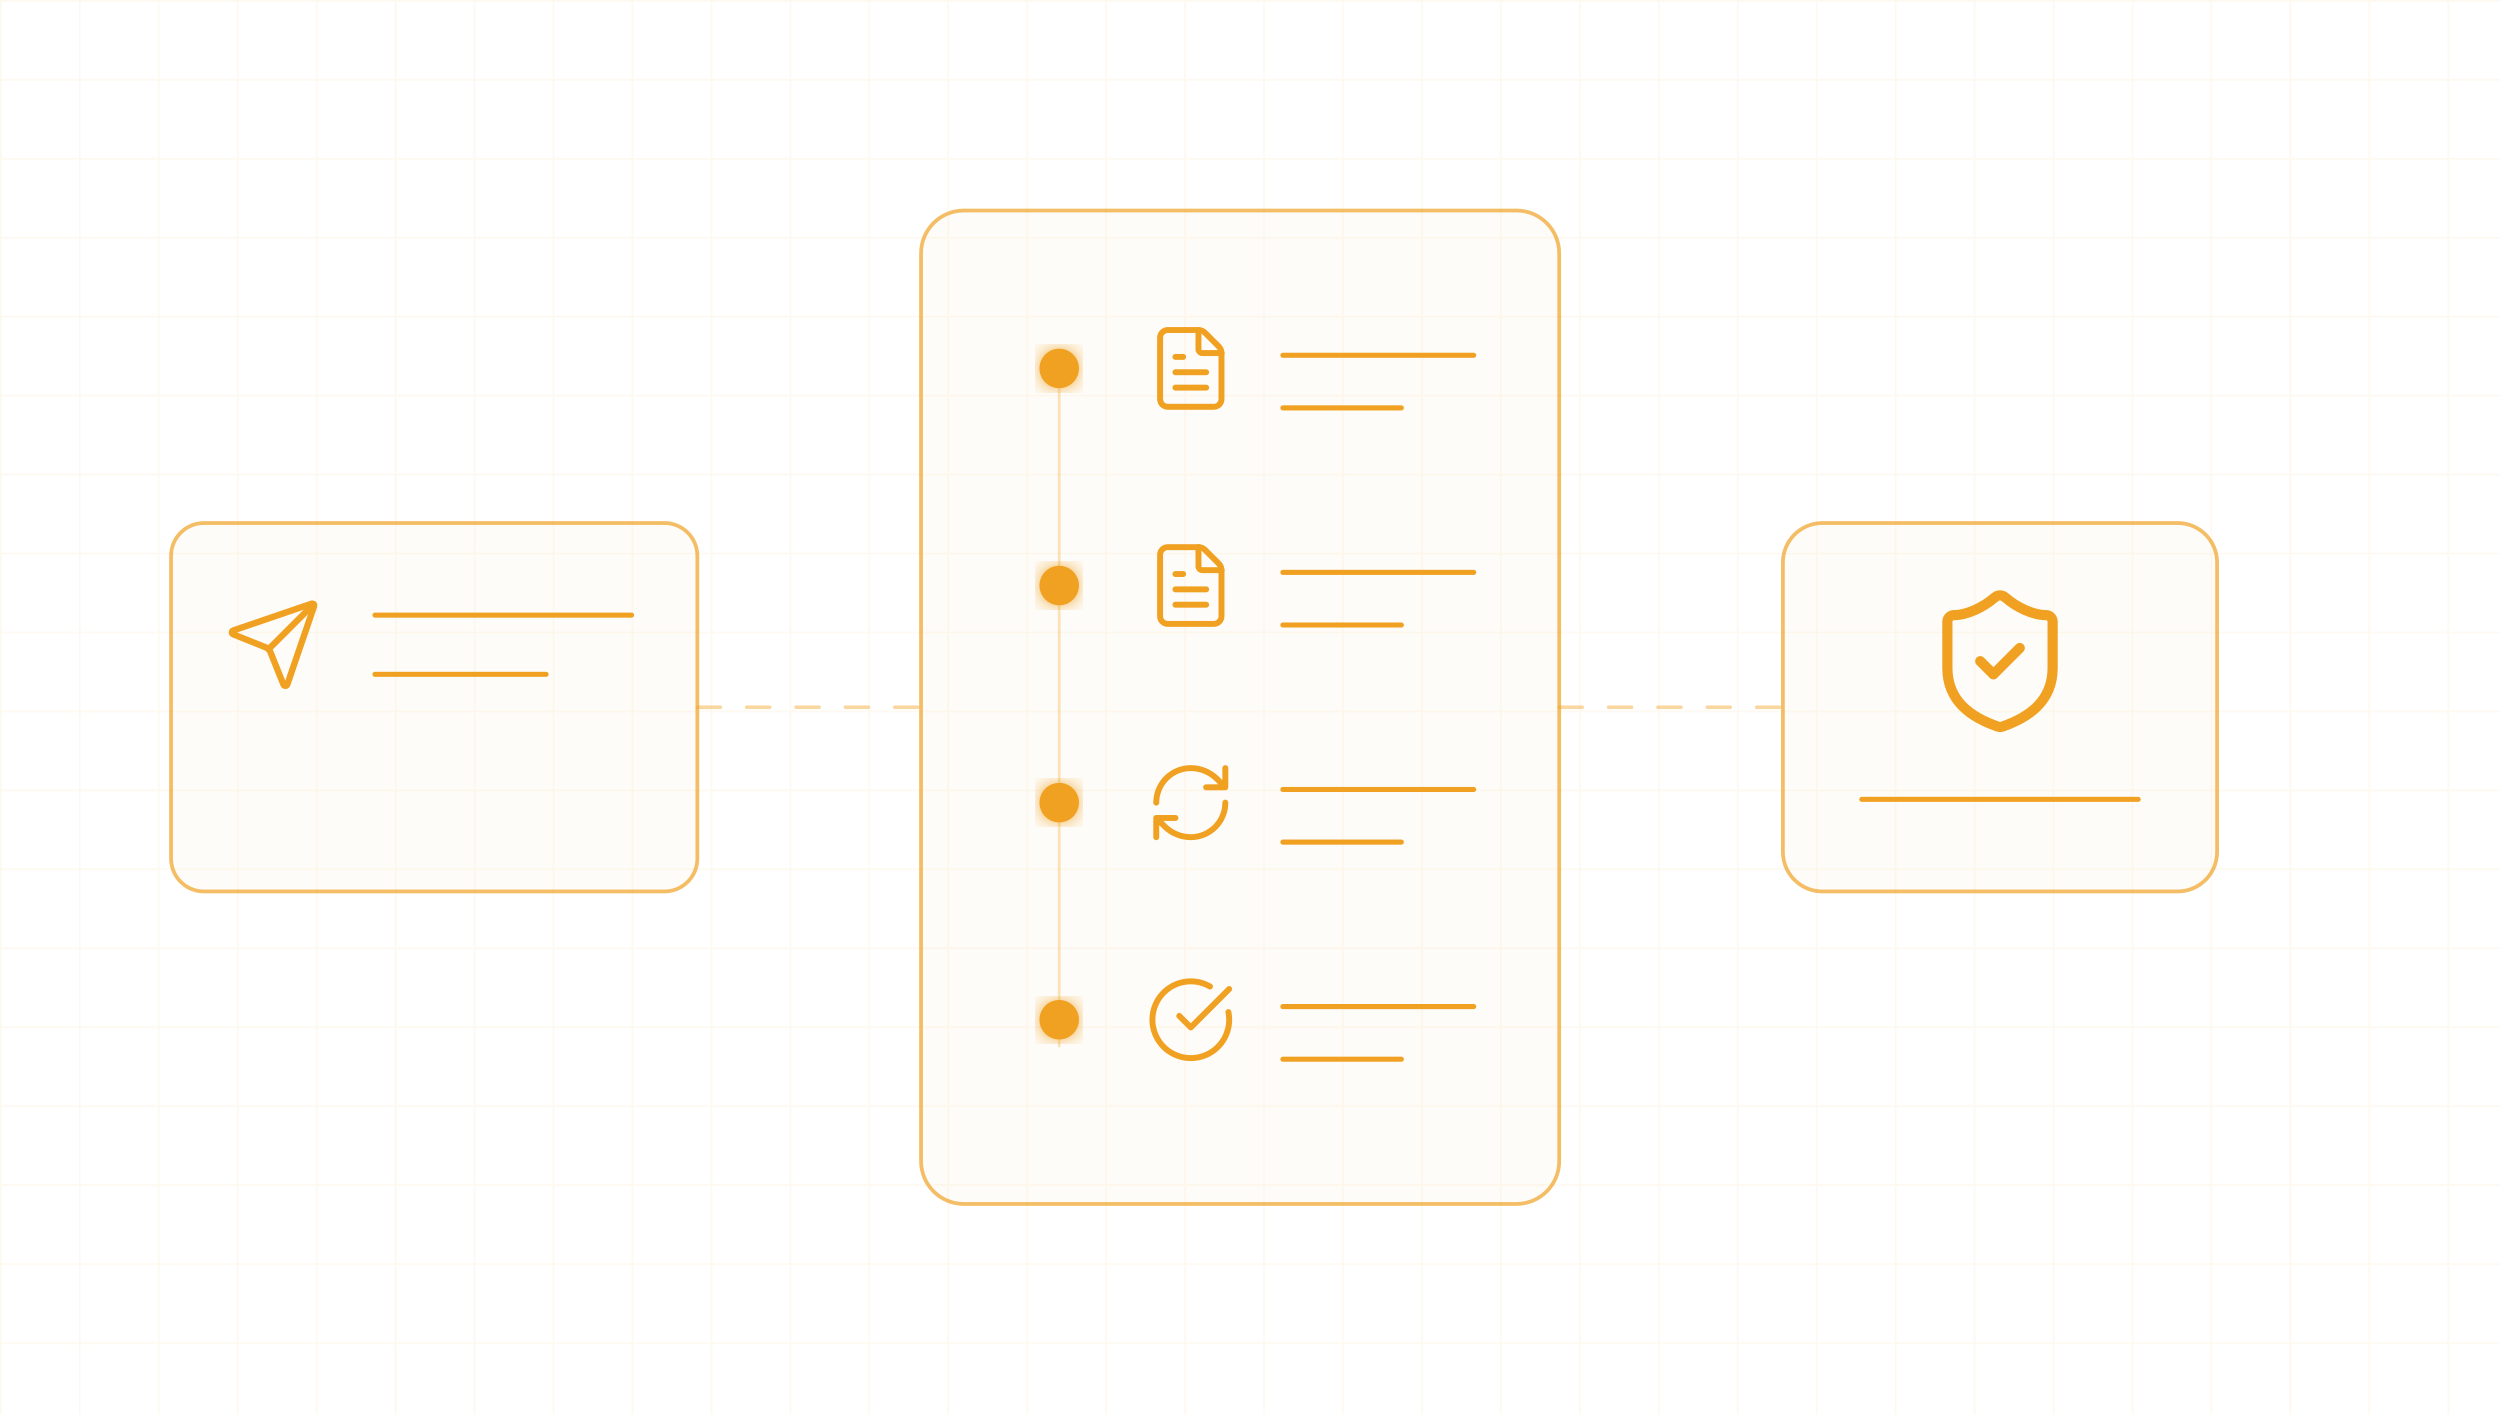
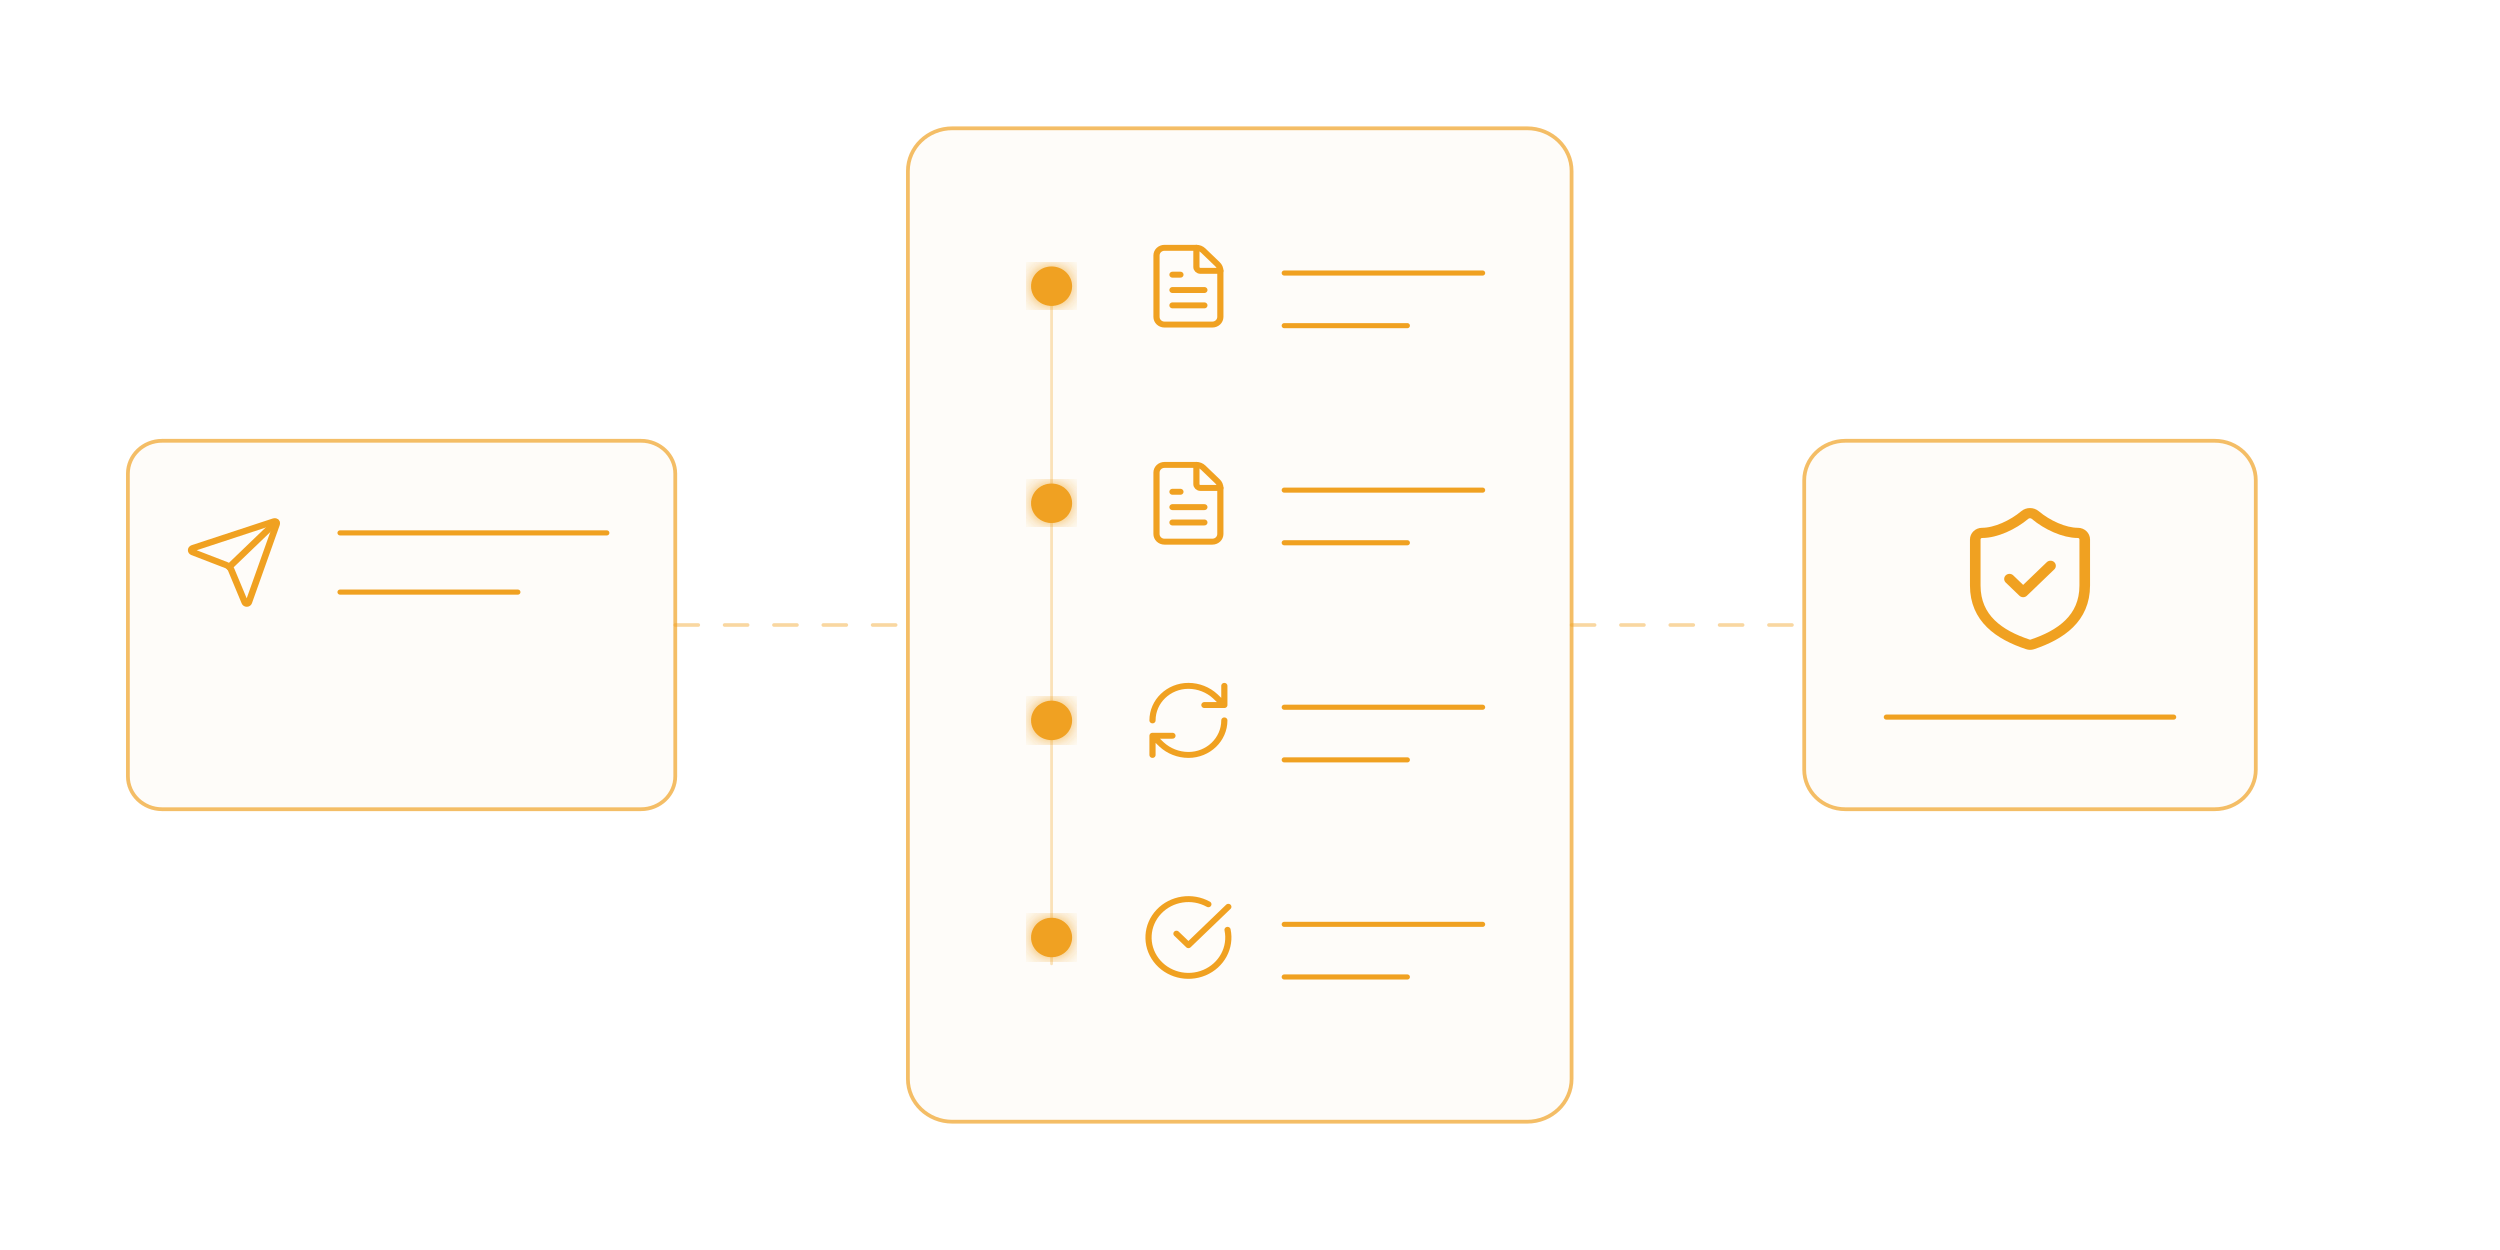
- <svg xmlns="http://www.w3.org/2000/svg" width="760" height="430" viewBox="0 0 760 430" role="img" aria-labelledby="title description">
+ <svg xmlns="http://www.w3.org/2000/svg" width="760" height="380" viewBox="0 0 760 380" role="img" aria-labelledby="title description">
  <style>
  :host{display:block;color:#f0a121}
-   svg{display:block;width:100%;height:auto;aspect-ratio:16/9;background:transparent;overflow:hidden}
-   .sk-grid{fill:none;stroke:#f0a121;stroke-width:1;stroke-opacity:.07}
+   svg{display:block;width:100%;height:auto;aspect-ratio:2/1;background:transparent;overflow:hidden}
  .sk-line,.sk-icon,.sk-flow,.sk-hair,.sk-ghost{fill:none;stroke:#f0a121;stroke-linecap:round;stroke-linejoin:round;vector-effect:non-scaling-stroke}
  .sk-line,.sk-icon{stroke-width:1.55}
  .sk-hair{stroke-width:.85;stroke-opacity:.3}
  .sk-ghost{stroke-width:1;stroke-opacity:.28;stroke-dasharray:5 7}
  .sk-flow{stroke-width:1.1;stroke-opacity:.42;stroke-dasharray:7 8;animation:flow 2.2s linear infinite}
+   .sk-arrow{fill:none;stroke:#f0a121;stroke-width:1.15;stroke-opacity:.7;marker-end:url(#sk-arrow);vector-effect:non-scaling-stroke}
  .sk-plane,.sk-row-bg,.sk-icon-box{fill:rgba(240,161,33,.024);stroke:#f0a121;stroke-width:1.15;stroke-opacity:.68;vector-effect:non-scaling-stroke}
  .sk-row-bg{fill:rgba(240,161,33,.018);stroke-opacity:.24}
  .sk-icon-box{stroke-opacity:.34}
  .sk-hot{fill:#f0a121;filter:url(#soft-glow)}
  .sk-label{fill:#f0a121;font:500 16px 'DM Mono',ui-monospace,monospace;letter-spacing:.08em}
  .sk-small-label{fill:#f0a121;fill-opacity:.58;font:500 10px 'DM Mono',ui-monospace,monospace;letter-spacing:.13em}
+   .sk-node-label{fill:#f0a121;fill-opacity:.74;font:500 11px 'DM Mono',ui-monospace,monospace;text-anchor:middle;letter-spacing:.04em}
+   .sk-flow-label{fill:#f0a121;fill-opacity:.9;font:500 17px 'DM Mono',ui-monospace,monospace;text-anchor:middle;letter-spacing:.01em}
+   .sk-flow-caption{fill:#f0a121;fill-opacity:.62;font:500 13px 'DM Mono',ui-monospace,monospace;text-anchor:middle;letter-spacing:.07em}
  .is-muted{opacity:.45}
  .sk-corner{fill:none;stroke:#f0a121;stroke-width:1;stroke-opacity:.35}
  .sk-node-ring,.sk-timeline-dot{fill:rgba(240,161,33,.018);stroke:#f0a121;stroke-width:1.4;vector-effect:non-scaling-stroke}
  .sk-timeline-dot{fill:#f0a121;stroke-width:0;filter:url(#soft-glow)}
  @keyframes flow{to{stroke-dashoffset:-30}}
  @media(prefers-reduced-motion:reduce){*{animation:none!important}}
</style>
-   <defs>
-     <pattern id="async-grid" width="24" height="24" patternUnits="userSpaceOnUse">
-       <path d="M24 0H0V24" class="sk-grid" />
-     </pattern>
-     <filter id="soft-glow">
-       <feGaussianBlur stdDeviation="3" result="blur" />
-       <feMerge>
-         <feMergeNode in="blur" />
-         <feMergeNode in="SourceGraphic" />
-       </feMerge>
-     </filter>
-   </defs>
-   <rect width="760" height="430" fill="url(#async-grid)" />
-   <g class="sk-stage " transform="translate(52 159)">
-     <rect class="sk-plane" x="0" y="0" width="160" height="112" rx="10" />
-     <g class="sk-icon" transform="translate(16 22) scale(1.25)">
-       <path d="M14.536 21.686a.5.5 0 0 0 .937-.024l6.5-19a.496.496 0 0 0-.635-.635l-19 6.5a.5.5 0 0 0-.024.937l7.93 3.18a2 2 0 0 1 1.112 1.11z" />
-       <path d="m21.854 2.147-10.94 10.939" />
+   <g transform="translate(-15.2 -25) scale(1.04 1)">
+     <defs>
+       <filter id="soft-glow">
+         <feGaussianBlur stdDeviation="3" result="blur" />
+         <feMerge>
+           <feMergeNode in="blur" />
+           <feMergeNode in="SourceGraphic" />
+         </feMerge>
+       </filter>
+       <marker id="sk-arrow" markerWidth="8" markerHeight="8" refX="7" refY="4" orient="auto">
+         <path d="M0 0 8 4 0 8z" fill="#f0a121" fill-opacity=".72" />
+       </marker>
+     </defs>
+     <g class="sk-stage " transform="translate(52 159)">
+       <rect class="sk-plane" x="0" y="0" width="160" height="112" rx="10" />
+       <g class="sk-icon" transform="translate(16 22) scale(1.25)">
+         <path d="M14.536 21.686a.5.5 0 0 0 .937-.024l6.5-19a.496.496 0 0 0-.635-.635l-19 6.5a.5.5 0 0 0-.024.937l7.93 3.18a2 2 0 0 1 1.112 1.11z" />
+         <path d="m21.854 2.147-10.94 10.939" />
+       </g>
+       <path class="sk-line" d="M62 28h78M62 46h52" />
    </g>
-     <path class="sk-line" d="M62 28h78M62 46h52" />
+     <path class="sk-flow" d="M212 215h68M474 215h68" />
+     <g transform="translate(280 64)">
+       <rect class="sk-plane" x="0" y="0" width="194" height="302" rx="13" />
+       <path class="sk-hair" d="M42 48v206" />
+       <g class="" transform="translate(0 48)">
+         <circle class="sk-timeline-dot" cx="42" r="6" />
+         <g class="sk-icon" transform="translate(68 -14) scale(1.166667)">
+           <path d="M6 22a2 2 0 0 1-2-2V4a2 2 0 0 1 2-2h8a2.4 2.4 0 0 1 1.704.706l3.588 3.588A2.4 2.4 0 0 1 20 8v12a2 2 0 0 1-2 2z" />
+           <path d="M14 2v5a1 1 0 0 0 1 1h5M10 9H8M16 13H8M16 17H8" />
+         </g>
+         <path class="sk-line" d="M110-4h58M110 12h36" />
+       </g>
+       <g class="" transform="translate(0 114)">
+         <circle class="sk-timeline-dot" cx="42" r="6" />
+         <g class="sk-icon" transform="translate(68 -14) scale(1.166667)">
+           <path d="M6 22a2 2 0 0 1-2-2V4a2 2 0 0 1 2-2h8a2.4 2.4 0 0 1 1.704.706l3.588 3.588A2.4 2.4 0 0 1 20 8v12a2 2 0 0 1-2 2z" />
+           <path d="M14 2v5a1 1 0 0 0 1 1h5M10 9H8M16 13H8M16 17H8" />
+         </g>
+         <path class="sk-line" d="M110-4h58M110 12h36" />
+       </g>
+       <g class="catalog-focus" transform="translate(0 180)">
+         <circle class="sk-timeline-dot" cx="42" r="6" />
+         <g class="sk-icon" transform="translate(68 -14) scale(1.166667)">
+           <path d="M3 12a9 9 0 0 1 9-9 9.75 9.75 0 0 1 6.74 2.74L21 8M21 3v5h-5M21 12a9 9 0 0 1-9 9 9.75 9.75 0 0 1-6.74-2.74L3 16M8 16H3v5" />
+         </g>
+         <path class="sk-line" d="M110-4h58M110 12h36" />
+       </g>
+       <g class="" transform="translate(0 246)">
+         <circle class="sk-timeline-dot" cx="42" r="6" />
+         <g class="sk-icon" transform="translate(68 -14) scale(1.166667)">
+           <path d="M21.801 10A10 10 0 1 1 17 3.335" />
+           <path d="m9 11 3 3L22 4" />
+         </g>
+         <path class="sk-line" d="M110-4h58M110 12h36" />
+       </g>
+     </g>
+     <g class="sk-result" transform="translate(542 159)">
+       <rect class="sk-plane" x="0" y="0" width="132" height="112" rx="12" />
+       <g class="sk-icon" transform="translate(42 18) scale(2)">
+         <path d="M20 13c0 5-3.5 7.5-7.66 8.95a1 1 0 0 1-.67-.01C7.5 20.5 4 18 4 13V6a1 1 0 0 1 1-1c2 0 4.5-1.2 6.24-2.72a1.17 1.17 0 0 1 1.52 0C14.51 3.81 17 5 19 5a1 1 0 0 1 1 1z" />
+         <path d="m9 12 2 2 4-4" />
+       </g>
+       <path class="sk-line" d="M24 84h84" />
+     </g>
+     <style>.catalog-scan{fill:#f0a121;opacity:.05;animation:catalog-scan 5.8s ease-in-out infinite}.catalog-focus{animation:catalog-focus 5.8s ease-in-out infinite}.catalog-arrive{opacity:.25;animation:catalog-arrive 5.8s ease-in-out infinite}@keyframes catalog-scan{0%,24%,76%,100%{transform:translateY(0);opacity:.04}42%{opacity:.28}66%{transform:translateY(126px);opacity:.14}}@keyframes catalog-focus{0%,25%,100%{opacity:.28}42%,78%{opacity:1}}@keyframes catalog-arrive{0%,60%,100%{opacity:.25}76%,90%{opacity:1}}</style>
  </g>
-   <path class="sk-flow" d="M212 215h68M474 215h68" />
-   <g transform="translate(280 64)">
-     <rect class="sk-plane" x="0" y="0" width="194" height="302" rx="13" />
-     <path class="sk-hair" d="M42 48v206" />
-     <g class="" transform="translate(0 48)">
-       <circle class="sk-timeline-dot" cx="42" r="6" />
-       <g class="sk-icon" transform="translate(68 -14) scale(1.166667)">
-         <path d="M6 22a2 2 0 0 1-2-2V4a2 2 0 0 1 2-2h8a2.4 2.4 0 0 1 1.704.706l3.588 3.588A2.4 2.4 0 0 1 20 8v12a2 2 0 0 1-2 2z" />
-         <path d="M14 2v5a1 1 0 0 0 1 1h5M10 9H8M16 13H8M16 17H8" />
-       </g>
-       <path class="sk-line" d="M110-4h58M110 12h36" />
-     </g>
-     <g class="" transform="translate(0 114)">
-       <circle class="sk-timeline-dot" cx="42" r="6" />
-       <g class="sk-icon" transform="translate(68 -14) scale(1.166667)">
-         <path d="M6 22a2 2 0 0 1-2-2V4a2 2 0 0 1 2-2h8a2.4 2.4 0 0 1 1.704.706l3.588 3.588A2.4 2.4 0 0 1 20 8v12a2 2 0 0 1-2 2z" />
-         <path d="M14 2v5a1 1 0 0 0 1 1h5M10 9H8M16 13H8M16 17H8" />
-       </g>
-       <path class="sk-line" d="M110-4h58M110 12h36" />
-     </g>
-     <g class="catalog-focus" transform="translate(0 180)">
-       <circle class="sk-timeline-dot" cx="42" r="6" />
-       <g class="sk-icon" transform="translate(68 -14) scale(1.166667)">
-         <path d="M3 12a9 9 0 0 1 9-9 9.75 9.75 0 0 1 6.74 2.74L21 8M21 3v5h-5M21 12a9 9 0 0 1-9 9 9.75 9.75 0 0 1-6.74-2.74L3 16M8 16H3v5" />
-       </g>
-       <path class="sk-line" d="M110-4h58M110 12h36" />
-     </g>
-     <g class="" transform="translate(0 246)">
-       <circle class="sk-timeline-dot" cx="42" r="6" />
-       <g class="sk-icon" transform="translate(68 -14) scale(1.166667)">
-         <path d="M21.801 10A10 10 0 1 1 17 3.335" />
-         <path d="m9 11 3 3L22 4" />
-       </g>
-       <path class="sk-line" d="M110-4h58M110 12h36" />
-     </g>
-   </g>
-   <g class="sk-result" transform="translate(542 159)">
-     <rect class="sk-plane" x="0" y="0" width="132" height="112" rx="12" />
-     <g class="sk-icon" transform="translate(42 18) scale(2)">
-       <path d="M20 13c0 5-3.5 7.5-7.66 8.95a1 1 0 0 1-.67-.01C7.5 20.5 4 18 4 13V6a1 1 0 0 1 1-1c2 0 4.5-1.2 6.24-2.72a1.17 1.17 0 0 1 1.52 0C14.51 3.81 17 5 19 5a1 1 0 0 1 1 1z" />
-       <path d="m9 12 2 2 4-4" />
-     </g>
-     <path class="sk-line" d="M24 84h84" />
-   </g>
-   <style>.catalog-scan{fill:#f0a121;opacity:.05;animation:catalog-scan 5.8s ease-in-out infinite}.catalog-focus{animation:catalog-focus 5.8s ease-in-out infinite}.catalog-arrive{opacity:.25;animation:catalog-arrive 5.8s ease-in-out infinite}@keyframes catalog-scan{0%,24%,76%,100%{transform:translateY(0);opacity:.04}42%{opacity:.28}66%{transform:translateY(126px);opacity:.14}}@keyframes catalog-focus{0%,25%,100%{opacity:.28}42%,78%{opacity:1}}@keyframes catalog-arrive{0%,60%,100%{opacity:.25}76%,90%{opacity:1}}</style>
</svg>
